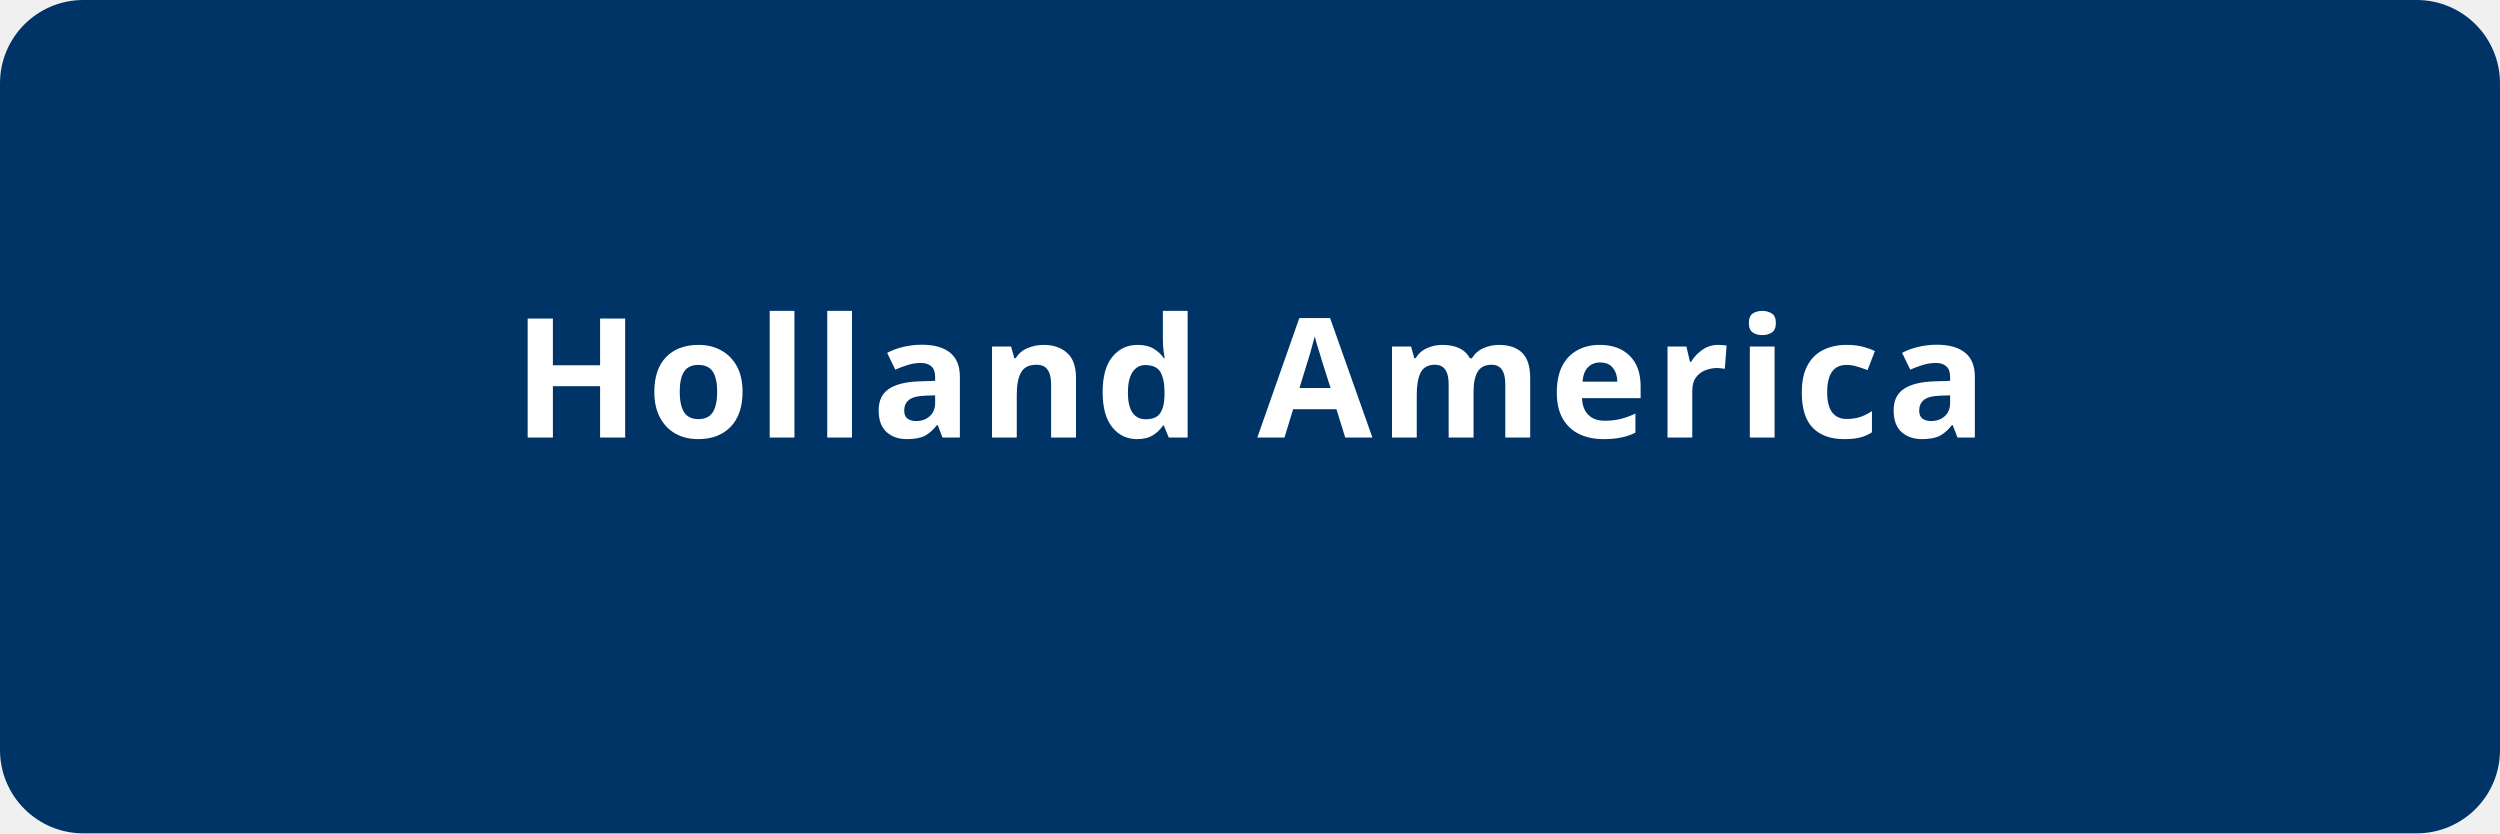
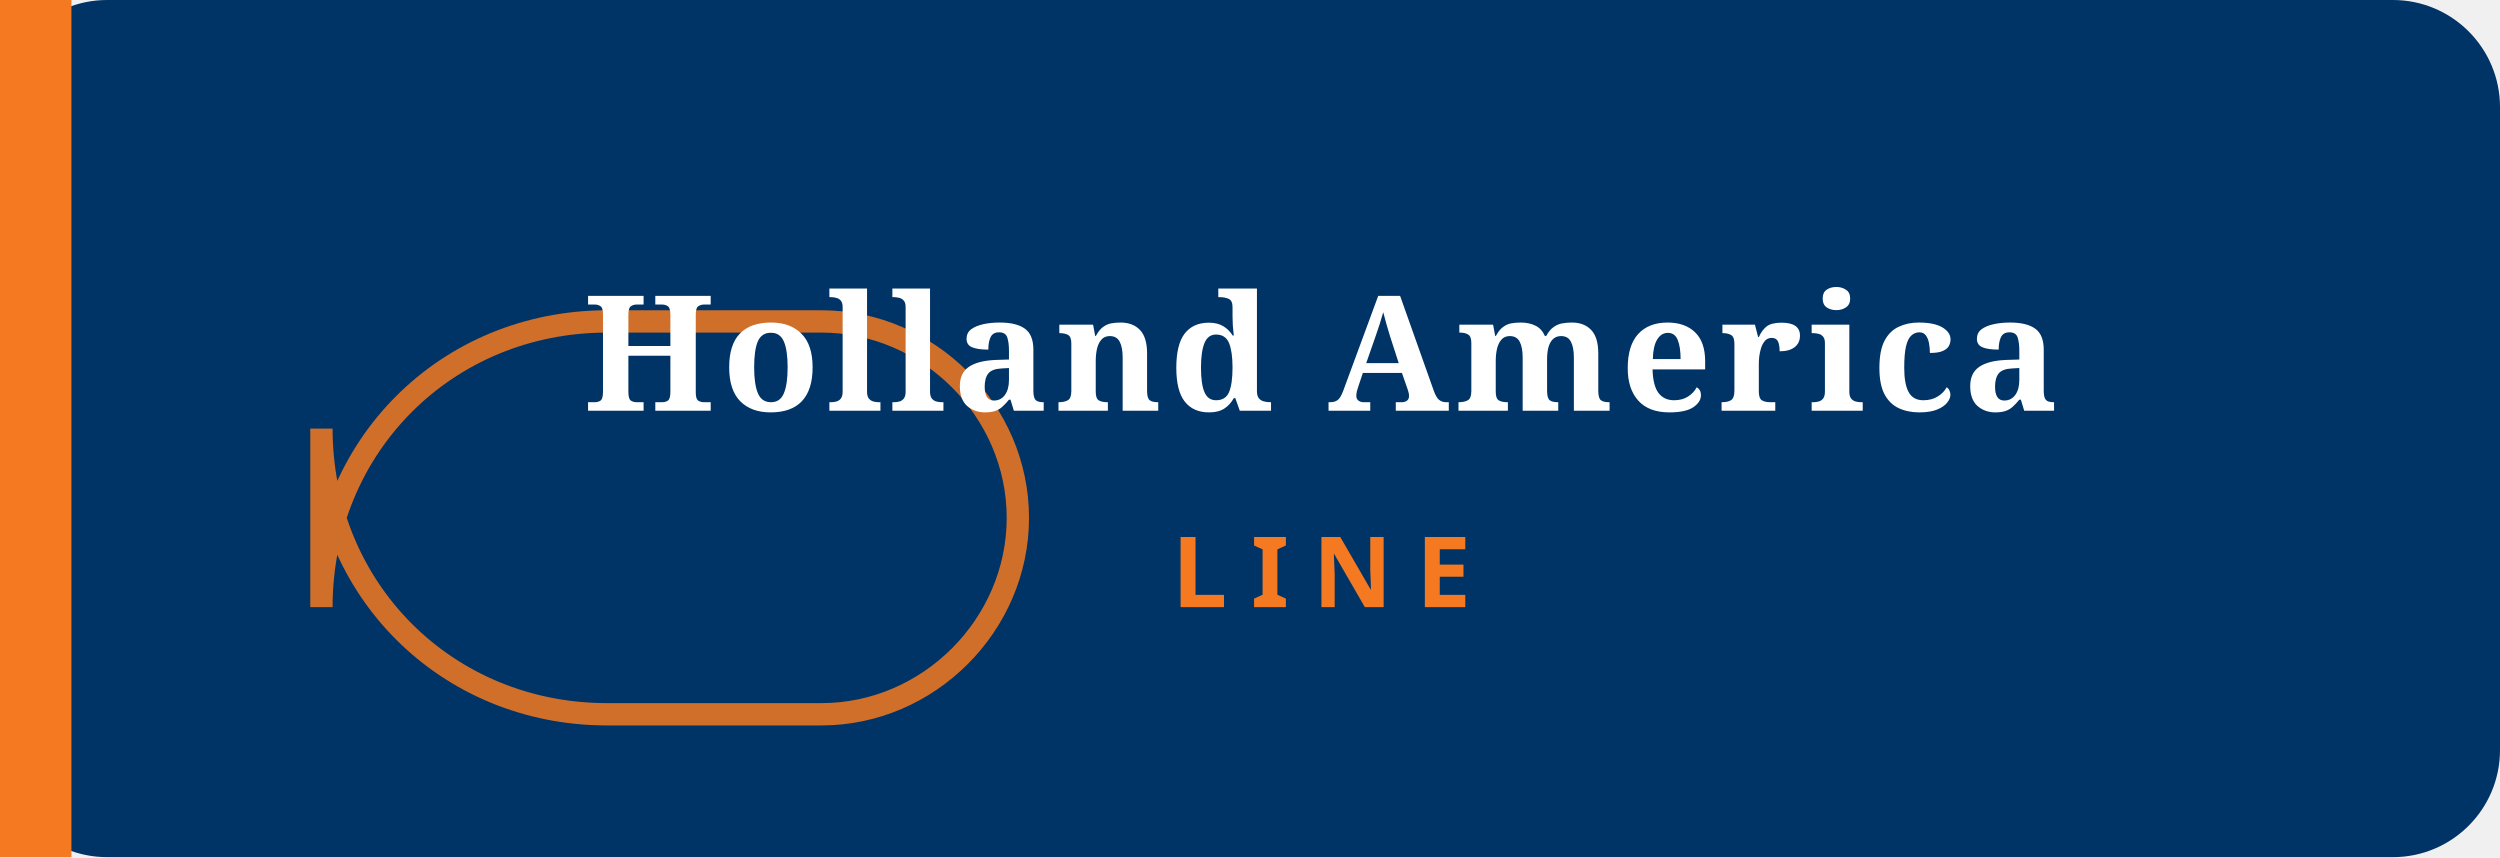
- <svg xmlns="http://www.w3.org/2000/svg" viewBox="0 0 240 80" role="img" aria-label="Holland America Line">
-   <rect width="240" height="80" rx="8" fill="#003366" />
-   <text x="120" y="42" text-anchor="middle" fill="#ffffff" font-family="system-ui, sans-serif" font-size="16" font-weight="600" letter-spacing="0.04em">Holland America</text>
+ <svg xmlns="http://www.w3.org/2000/svg" viewBox="0 0 280 96" role="img" aria-label="Holland America Line">
+   <rect width="280" height="96" rx="12" fill="#003366" />
+   <rect x="0" y="0" width="8" height="96" fill="#f47920" />
+   <path d="M36 68c0-18 14-32 32-32h24c12 0 22 10 22 22s-10 22-22 22H68c-18 0-32-14-32-32z" fill="none" stroke="#f47920" stroke-width="2.5" opacity="0.85" />
+   <text x="148" y="46" text-anchor="middle" fill="#ffffff" font-family="Georgia, serif" font-size="18" font-weight="600" letter-spacing="0.04em">Holland America</text>
+   <text x="148" y="68" text-anchor="middle" fill="#f47920" font-family="system-ui, sans-serif" font-size="11" font-weight="700" letter-spacing="0.24em">LINE</text>
</svg>
